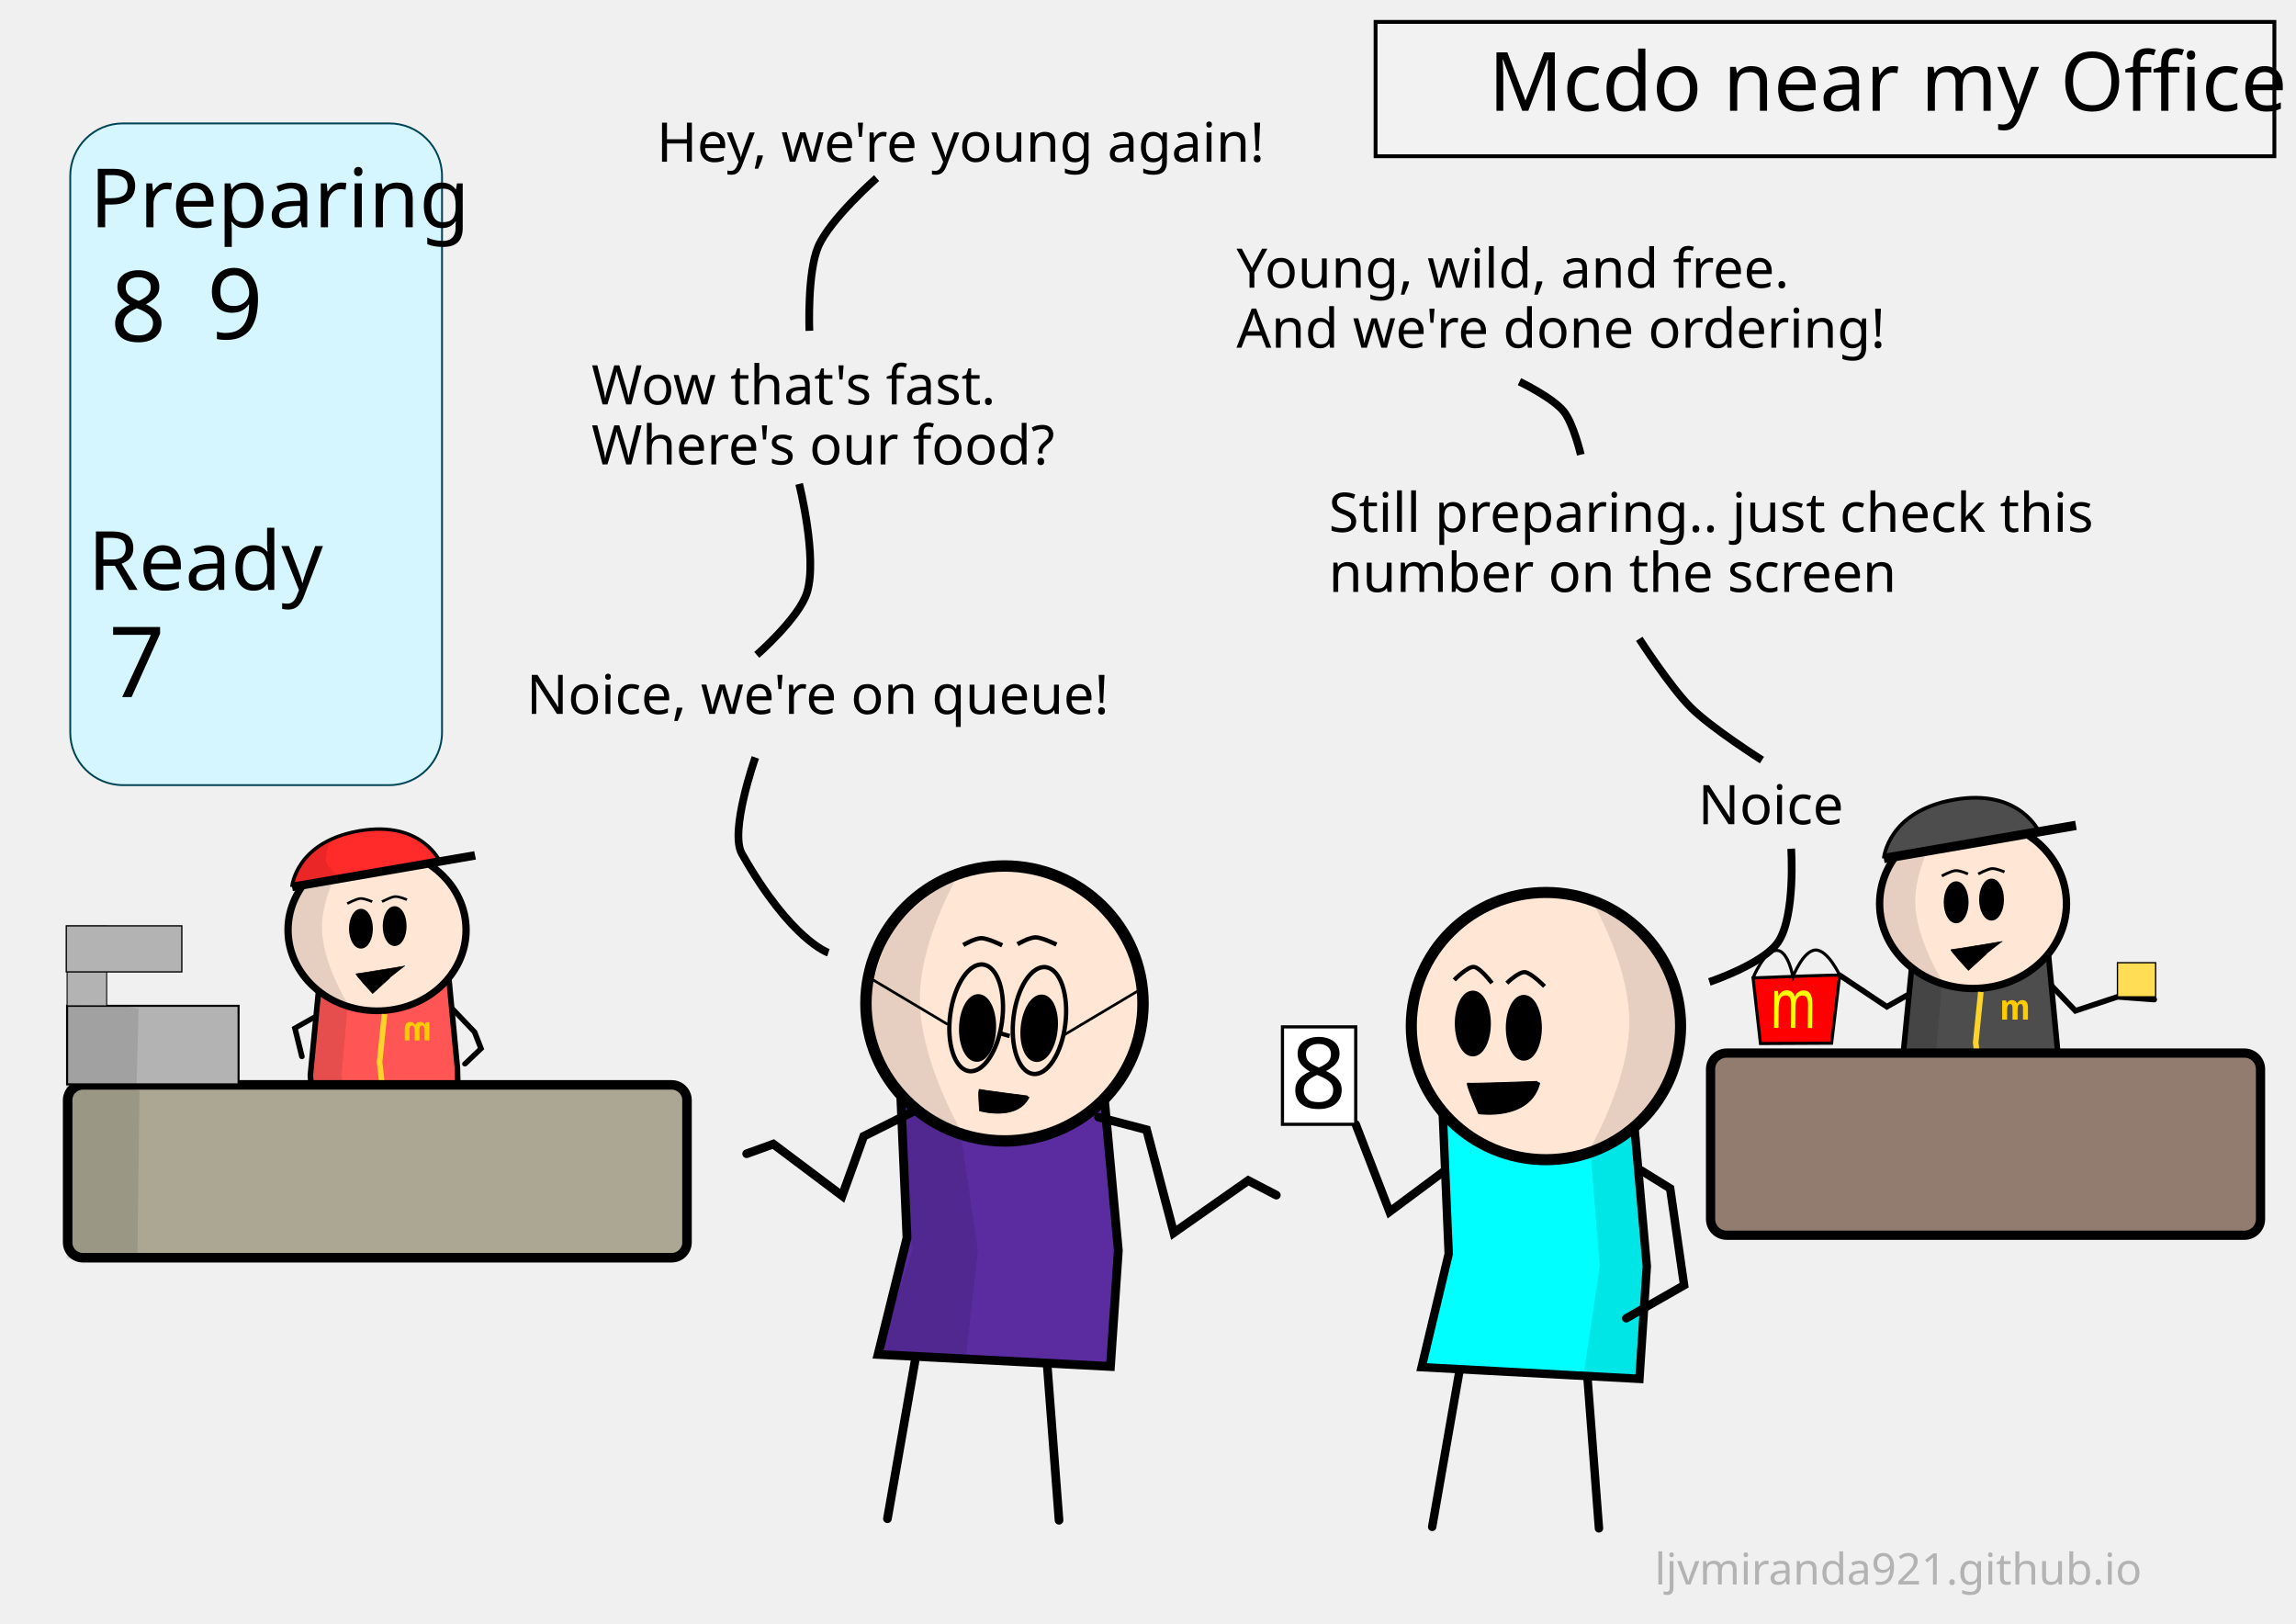
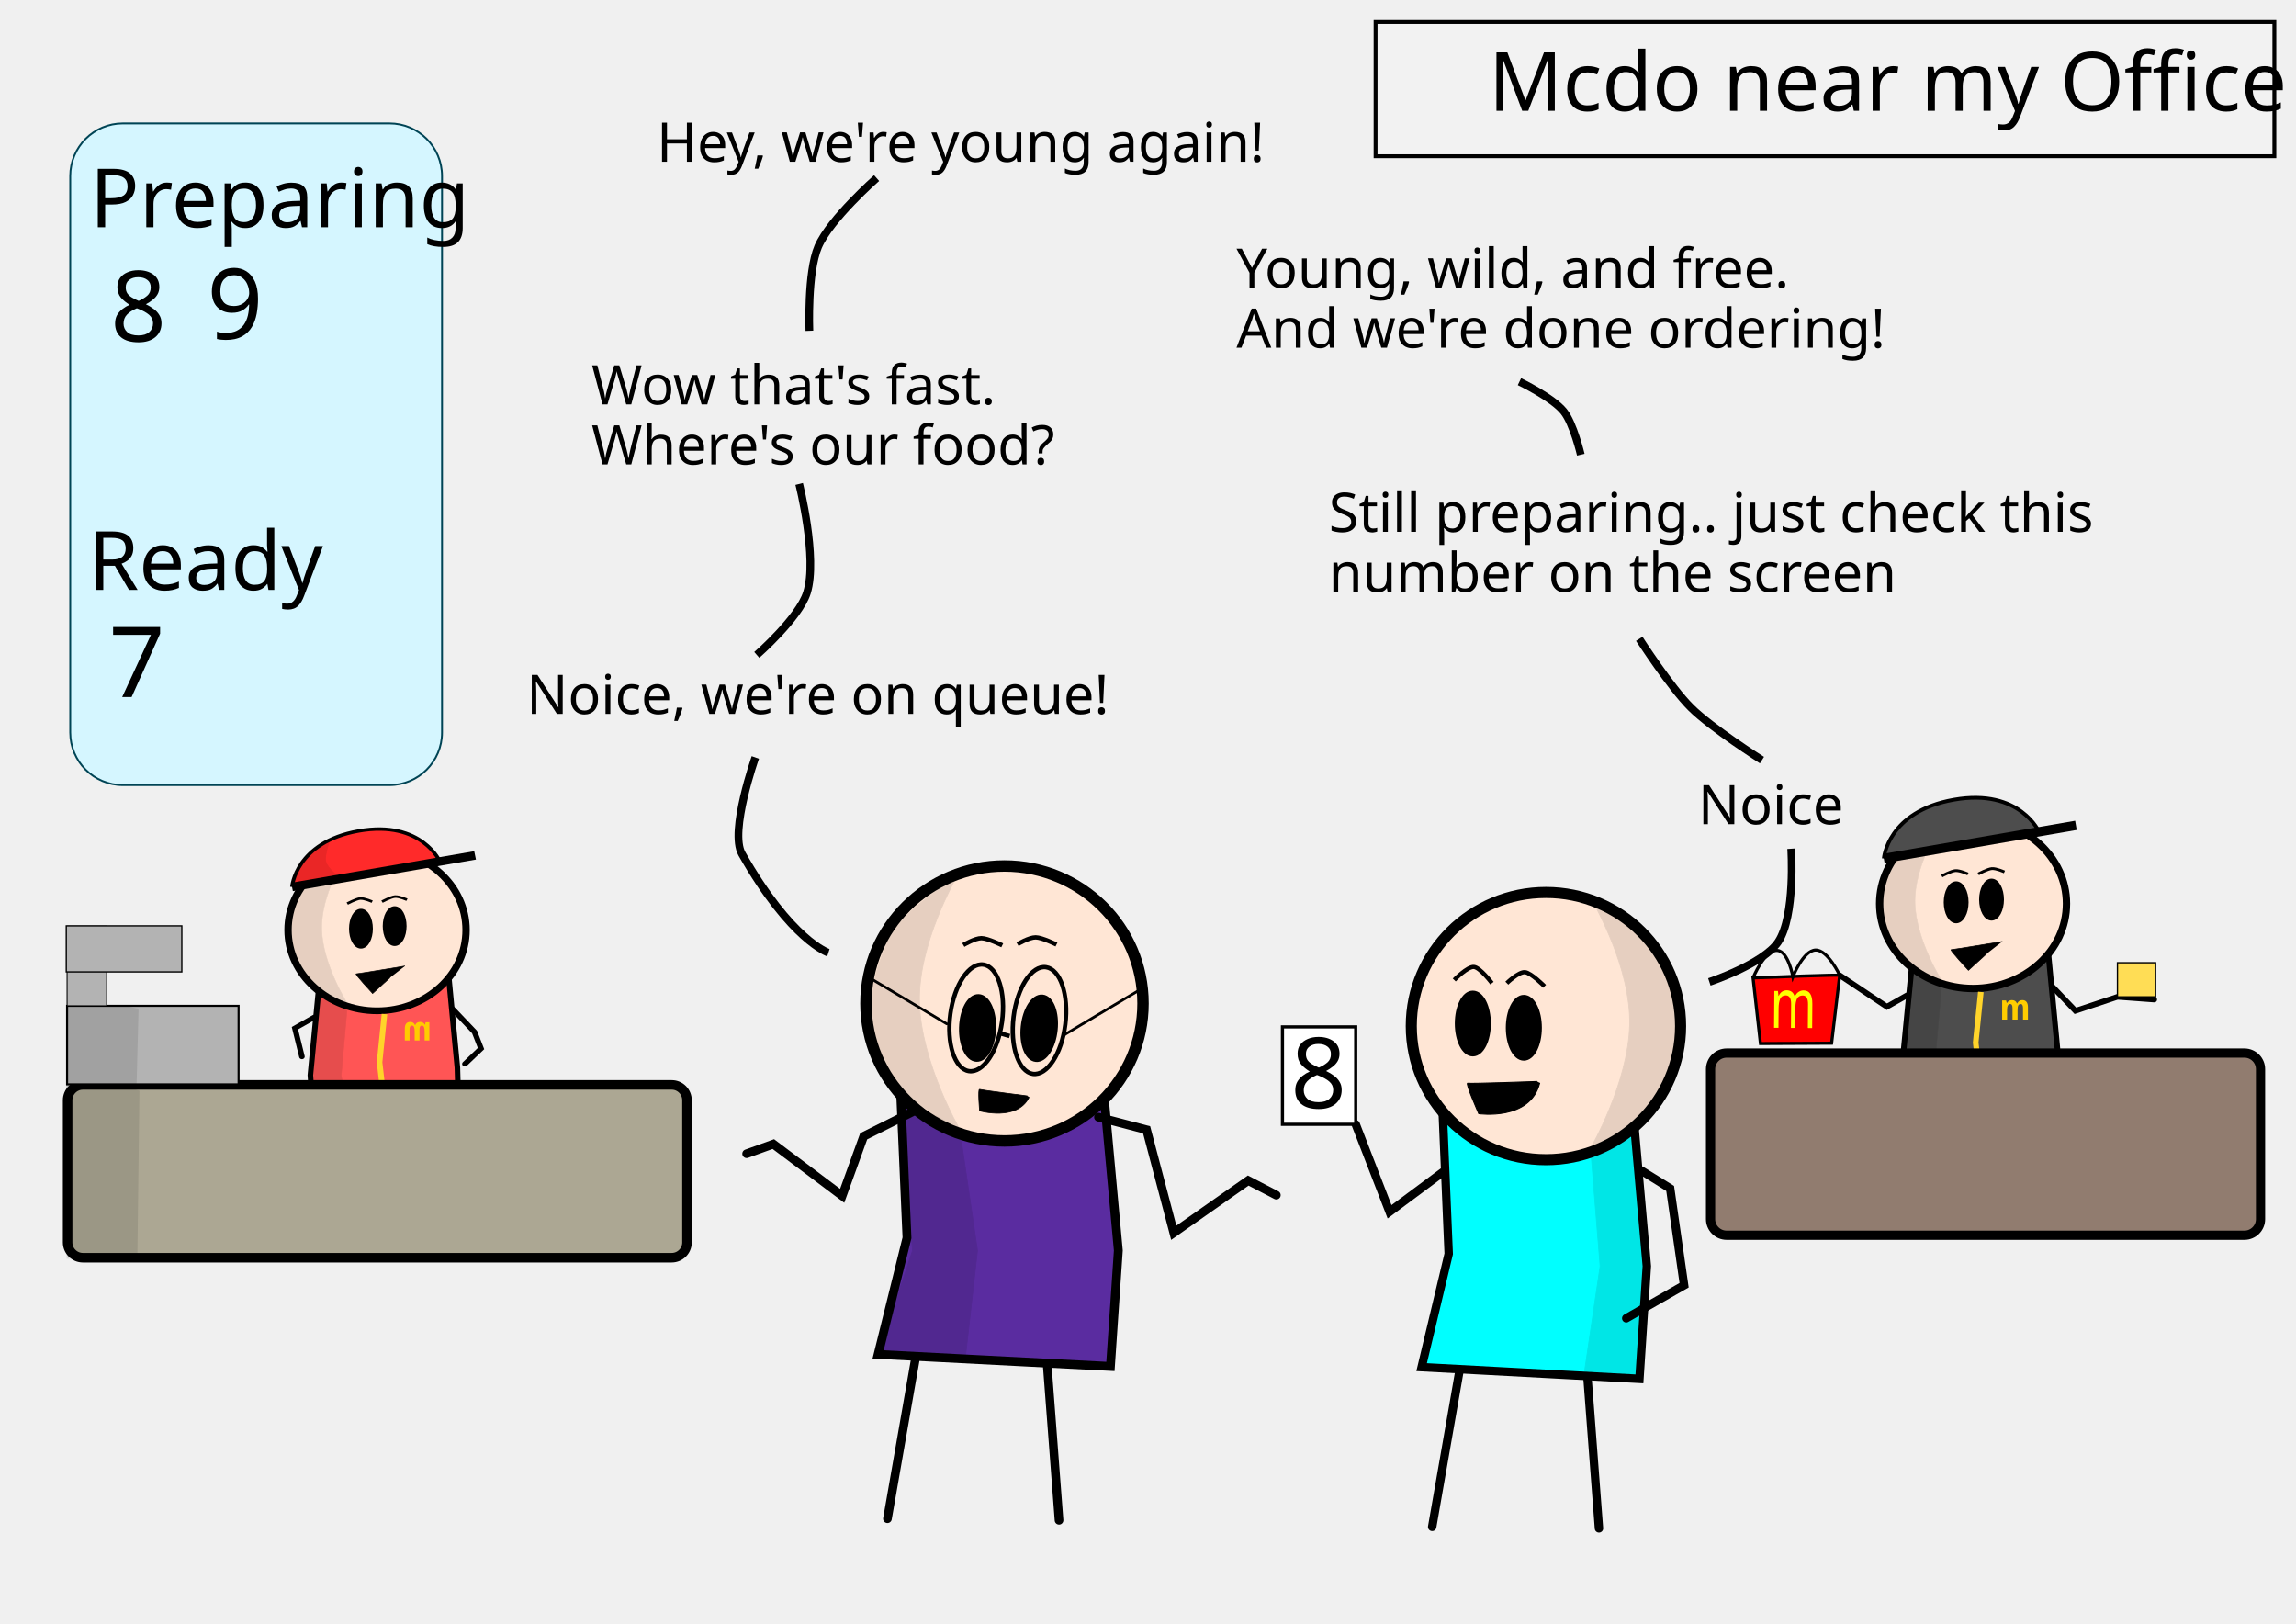
<svg xmlns="http://www.w3.org/2000/svg" width="297mm" height="210mm" viewBox="0 0 297 210" version="1.1" id="svg3355">
  <defs id="defs3349">
    </defs>
  <g id="layer1" transform="translate(0,-87)">
    <g id="layer1-5" transform="matrix(-0.7706154,0,0,0.7049116,168.7648,119.9113)">
      <path id="path831" d="m 160.092,159.98 1.501,19.694" style="fill:none;stroke:#000000;stroke-width:0.936;stroke-linecap:round;stroke-linejoin:miter;stroke-miterlimit:4;stroke-dasharray:none;stroke-opacity:1" />
      <path id="path833" d="m 146.586,159.499 -3.501,20.007" style="fill:none;stroke:#000000;stroke-width:0.936;stroke-linecap:round;stroke-linejoin:miter;stroke-miterlimit:4;stroke-dasharray:none;stroke-opacity:1" />
      <path id="path825" d="m 165.258,132.078 1.646,18.507 -0.821,12.5 -24.169,-1.297 0.307,-12.575 1.815,-20.791 z" style="fill:#ff5555;stroke:#000000;stroke-width:0.936;stroke-linecap:butt;stroke-linejoin:miter;stroke-miterlimit:4;stroke-dasharray:none;stroke-opacity:1" />
      <path id="path827" d="m 143.056,138.395 -3.718,4.274 -1.082,3.029 2.698,2.815" style="fill:none;stroke:#000000;stroke-width:0.936;stroke-linecap:round;stroke-linejoin:miter;stroke-miterlimit:4;stroke-dasharray:none;stroke-opacity:1" />
      <path id="path829" d="m 166.295,139.975 3.2,1.982 -1.176,5.216" style="fill:none;stroke:#000000;stroke-width:0.936;stroke-linecap:round;stroke-linejoin:miter;stroke-miterlimit:4;stroke-dasharray:none;stroke-opacity:1" />
      <ellipse ry="14.825" rx="14.943" cy="123.943" cx="-155.708" id="path10" style="opacity:1;fill:#ffe6d5;fill-opacity:1;stroke:#000000;stroke-width:1.231;stroke-linecap:square;stroke-linejoin:round;stroke-miterlimit:4;stroke-dasharray:none;stroke-dashoffset:0;stroke-opacity:1" transform="scale(-1,1)" />
      <ellipse ry="3.304" rx="1.653" cy="123.702" cx="-158.412" id="path866" style="opacity:1;fill:#000000;fill-opacity:1;stroke:#000000;stroke-width:0.694;stroke-linecap:round;stroke-linejoin:round;stroke-miterlimit:4;stroke-dasharray:none;stroke-dashoffset:0;stroke-opacity:1" transform="scale(-1,1)" />
      <path id="path893" d="m 156.526,118.75 c 0,0 1.3,-0.647 2.009,-0.587 0.686,0.058 2.176,0.94 2.176,0.94 v 0" style="fill:none;stroke:#000000;stroke-width:0.468;stroke-linecap:butt;stroke-linejoin:miter;stroke-miterlimit:4;stroke-dasharray:none;stroke-opacity:1" />
      <path id="path907" d="m 153.531,132.69 2.918,2.897 c 0,0 3.072,-3.604 2.762,-3.604 -0.31,0 -8.19,-1.437 -8.19,-1.437" style="fill:#000000;stroke:#000000;stroke-width:0.111px;stroke-linecap:butt;stroke-linejoin:miter;stroke-opacity:1" />
      <ellipse ry="3.304" rx="1.653" cy="123.23" cx="-152.753" id="path866-6" style="opacity:1;fill:#000000;fill-opacity:1;stroke:#000000;stroke-width:0.694;stroke-linecap:round;stroke-linejoin:round;stroke-miterlimit:4;stroke-dasharray:none;stroke-dashoffset:0;stroke-opacity:1" transform="scale(-1,1)" />
      <path id="path893-7" d="m 150.69,118.396 c 0,0 1.3,-0.647 2.009,-0.587 0.686,0.058 2.176,0.94 2.176,0.94 v 0" style="fill:none;stroke:#000000;stroke-width:0.468;stroke-linecap:butt;stroke-linejoin:miter;stroke-miterlimit:4;stroke-dasharray:none;stroke-opacity:1" />
      <path id="path941" d="m 161.013,110.267 c 0.117,0.41 4.128,7.187 3.982,13.552 -0.148,6.458 -4.336,13.682 -4.336,13.682 0,0 4.497,-2.372 6.119,-4.254 1.973,-2.289 4.021,-8.126 4.021,-8.126 0,0 -1.249,-6.249 -2.926,-8.897 -1.718,-2.714 -6.86,-5.958 -6.86,-5.958 z" style="opacity:0.1;fill:#000000;stroke:#000000;stroke-width:0.083px;stroke-linecap:butt;stroke-linejoin:miter;stroke-opacity:1" />
      <path id="path943" d="m 165.847,136.204 -5.188,1.297 1.058,13.087 -1.765,11.908 6.131,0.589 0.821,-12.5 z" style="opacity:0.1;fill:#000000;stroke:#000000;stroke-width:0.083px;stroke-linecap:butt;stroke-linejoin:miter;stroke-opacity:1" />
      <path id="path2713" d="m 154.462,139.373 0.825,8.842 -1.415,13.44" style="fill:none;stroke:#ffd42a;stroke-width:0.936;stroke-linecap:butt;stroke-linejoin:miter;stroke-miterlimit:4;stroke-dasharray:none;stroke-opacity:1" />
      <text id="text3281" y="144.211" x="146.583" style="font-style:normal;font-weight:normal;font-size:3.301px;line-height:1.25;font-family:sans-serif;letter-spacing:0px;word-spacing:0px;fill:#000000;fill-opacity:1;stroke:none;stroke-width:0.083" xml:space="preserve">
        <tspan style="font-style:normal;font-variant:normal;font-weight:normal;font-stretch:normal;font-size:6.162px;font-family:'Open Sans Condensed';-inkscape-font-specification:'Open Sans Condensed, ';fill:#ffcc00;stroke-width:0.083" id="tspan3279" y="144.211" x="146.583">m</tspan>
      </text>
      <path id="path3283" d="m 169.982,116.039 c 0,0 -0.574,-8.221 -11.213,-10.271 -10.64,-2.05 -13.679,5.74 -13.679,5.74" style="fill:#ff2a2a;fill-opacity:1;stroke:#000000;stroke-width:0.624;stroke-linecap:butt;stroke-linejoin:miter;stroke-miterlimit:4;stroke-dasharray:none;stroke-opacity:1" />
      <path id="path3285" d="m 139.253,110.253 c 30.728,5.786 30.728,5.786 30.728,5.786" style="fill:none;stroke:#000000;stroke-width:1.56;stroke-linecap:butt;stroke-linejoin:miter;stroke-miterlimit:4;stroke-dasharray:none;stroke-opacity:1" />
      <path id="path3347" d="m 163.54,107.305 4.245,3.332 2.197,5.402 -7.738,-1.896 c 0,0 1.772,-1.592 2.035,-2.683 0.33,-1.367 -0.739,-4.155 -0.739,-4.155 z" style="opacity:0.1;fill:#2b0000;stroke:#000000;stroke-width:0.083px;stroke-linecap:butt;stroke-linejoin:miter;stroke-opacity:1" />
    </g>
    <rect style="fill:#d5f6ff;fill-rule:evenodd;stroke-width:0.241;stroke:#004455" id="rect7062" width="48.091" height="85.58" x="9.087" y="102.962" ry="6.804" />
    <g id="layer1-9" transform="matrix(0.3635937,0,0,0.3635937,28.34684,143.1249)">
      <path id="path831-9-0" d="m 486.085,326.154 4.811,63.138" style="fill:none;stroke:#000000;stroke-width:3;stroke-linecap:round;stroke-linejoin:miter;stroke-miterlimit:4;stroke-dasharray:none;stroke-opacity:1" />
      <path id="path833-2-3" d="m 442.788,324.615 -11.225,64.143" style="fill:none;stroke:#000000;stroke-width:3;stroke-linecap:round;stroke-linejoin:miter;stroke-miterlimit:4;stroke-dasharray:none;stroke-opacity:1" />
      <path id="path825-0-7" d="m 502.648,236.702 5.278,59.333 -2.633,40.075 -77.485,-4.158 9.634,-40.313 -2.83,-66.654 z" style="fill:#00ffff;stroke:#000000;stroke-width:3;stroke-linecap:butt;stroke-linejoin:miter;stroke-miterlimit:4;stroke-dasharray:none;stroke-opacity:1" />
      <path id="path827-0-1" d="m 435.4,262.543 -18.996,14.133 v 0 l -12.043,-31.111" style="fill:none;stroke:#000000;stroke-width:3;stroke-linecap:round;stroke-linejoin:miter;stroke-miterlimit:4;stroke-dasharray:none;stroke-opacity:1" />
      <path id="path829-7-5" d="m 505.971,262.021 10.259,6.354 4.958,34.432 -20.582,11.761" style="fill:none;stroke:#000000;stroke-width:3;stroke-linecap:round;stroke-linejoin:miter;stroke-miterlimit:4;stroke-dasharray:none;stroke-opacity:1" />
      <ellipse ry="47.529" rx="47.907" cy="210.622" cx="-472.032" id="path10-3-1" style="opacity:1;fill:#ffe6d5;fill-opacity:1;stroke:#000000;stroke-width:3.947;stroke-linecap:square;stroke-linejoin:round;stroke-miterlimit:4;stroke-dasharray:none;stroke-dashoffset:0;stroke-opacity:1" transform="scale(-1,1)" />
      <ellipse ry="10.592" rx="5.301" cy="211.226" cx="-464.17" id="path866-9-2" style="opacity:1;fill:#000000;fill-opacity:1;stroke:#000000;stroke-width:2.226;stroke-linecap:round;stroke-linejoin:round;stroke-miterlimit:4;stroke-dasharray:none;stroke-dashoffset:0;stroke-opacity:1" transform="scale(-1,1)" />
      <path id="path893-76-2" d="m 458.122,195.351 c 0,0 4.168,-4.094 6.441,-3.902 2.2,0.186 6.977,5.036 6.977,5.036 v 0" style="fill:none;stroke:#000000;stroke-width:1.5;stroke-linecap:butt;stroke-linejoin:miter;stroke-miterlimit:4;stroke-dasharray:none;stroke-opacity:1" />
      <path id="path907-4-1" d="m 469.834,230.823 c -3.415,13.654 -21.706,10.96 -21.706,10.96 0,0 -4.895,-11.068 -3.93,-10.826 0.965,0.241 24.735,-0.628 24.735,-0.628" style="fill:#000000;stroke:#000000;stroke-width:0.356px;stroke-linecap:butt;stroke-linejoin:miter;stroke-opacity:1" />
      <ellipse ry="10.592" rx="5.301" cy="209.715" cx="-446.027" id="path866-6-9-3" style="opacity:1;fill:#000000;fill-opacity:1;stroke:#000000;stroke-width:2.226;stroke-linecap:round;stroke-linejoin:round;stroke-miterlimit:4;stroke-dasharray:none;stroke-dashoffset:0;stroke-opacity:1" transform="scale(-1,1)" />
      <path id="path893-7-3-2" d="m 439.412,194.218 c 0,0 4.719,-4.829 6.992,-4.637 2.2,0.186 6.426,5.771 6.426,5.771 v 0" style="fill:none;stroke:#000000;stroke-width:1.5;stroke-linecap:butt;stroke-linejoin:miter;stroke-miterlimit:4;stroke-dasharray:none;stroke-opacity:1" />
      <path id="path941-3-7" d="m 489.04,166.776 c 0.375,1.313 13.235,23.04 12.767,43.448 -0.474,20.704 -13.901,43.864 -13.901,43.864 0,0 14.417,-7.605 19.616,-13.637 6.325,-7.338 12.89,-26.05 12.89,-26.05 0,0 -4.004,-20.033 -9.38,-28.523 -5.509,-8.7 -21.992,-19.102 -21.992,-19.102 z" style="opacity:0.1;fill:#000000;stroke:#000000;stroke-width:0.265px;stroke-linecap:butt;stroke-linejoin:miter;stroke-opacity:1" />
      <path id="path943-8-4" d="m 504.537,249.931 -16.631,4.158 3.391,41.955 -5.659,38.176 19.655,1.89 2.633,-40.075 z" style="opacity:0.1;fill:#000000;stroke:#000000;stroke-width:0.265px;stroke-linecap:butt;stroke-linejoin:miter;stroke-opacity:1" />
      <g id="layer1-4" transform="matrix(1.028889,0,0,1.028889,241.3889,1.897615)">
        <path id="path831-90" d="m 50.995,310.581 4.811,63.138" style="fill:none;stroke:#000000;stroke-width:3;stroke-linecap:round;stroke-linejoin:miter;stroke-miterlimit:4;stroke-dasharray:none;stroke-opacity:1" />
        <path id="path833-4" d="m 7.697,309.042 -11.225,64.143" style="fill:none;stroke:#000000;stroke-width:3;stroke-linecap:round;stroke-linejoin:miter;stroke-miterlimit:4;stroke-dasharray:none;stroke-opacity:1" />
        <path id="path825-9" d="m 70.836,221.124 5.472,59.338 -2.729,40.079 -80.333,-4.158 9.988,-40.317 -2.934,-66.66 z" style="fill:#5a2ca0;stroke:#000000;stroke-width:3.055;stroke-linecap:butt;stroke-linejoin:miter;stroke-miterlimit:4;stroke-dasharray:none;stroke-opacity:1" />
        <path id="path827-7" d="m 5.12,232.537 -16.853,8.418 -7.449,20.589 -23.794,-17.879 -9.236,3.333" style="fill:none;stroke:#000000;stroke-width:3;stroke-linecap:round;stroke-linejoin:miter;stroke-miterlimit:4;stroke-dasharray:none;stroke-opacity:1" />
        <path id="path829-1" d="m 69.447,234.358 v 0 l 16.643,4.36 9.391,35.604 25.74,-18.057 9.724,5.041" style="fill:none;stroke:#000000;stroke-width:3;stroke-linecap:round;stroke-linejoin:miter;stroke-miterlimit:4;stroke-dasharray:none;stroke-opacity:1" />
        <ellipse transform="scale(-1,1)" ry="47.529" rx="47.907" cy="195.048" cx="-36.941" id="path10-0" style="opacity:1;fill:#ffe6d5;fill-opacity:1;stroke:#000000;stroke-width:3.947;stroke-linecap:square;stroke-linejoin:round;stroke-miterlimit:4;stroke-dasharray:none;stroke-dashoffset:0;stroke-opacity:1" />
        <ellipse transform="matrix(-0.9944665,-0.1050537,-0.1050537,0.9944665,0,0)" ry="10.592" rx="5.301" cy="197.355" cx="-70.065" id="path866-5" style="opacity:1;fill:#000000;fill-opacity:1;stroke:#000000;stroke-width:2.226;stroke-linecap:round;stroke-linejoin:round;stroke-miterlimit:4;stroke-dasharray:none;stroke-dashoffset:0;stroke-opacity:1" />
        <path id="path893-5" d="m 41.449,174.556 c 0,0 4,-2.381 6.28,-2.361 2.208,0.019 7.185,2.479 7.185,2.479 v 0" style="fill:none;stroke:#000000;stroke-width:1.5;stroke-linecap:butt;stroke-linejoin:miter;stroke-miterlimit:4;stroke-dasharray:none;stroke-opacity:1" />
        <path id="path907-6" d="m 45.481,227.438 c -4.16,8.494 -17.141,4.741 -17.141,4.741 0,0 -0.674,-7.7 -10e-4,-7.438 0.673,0.262 16.547,2.277 16.547,2.277" style="fill:#000000;stroke:#000000;stroke-width:0.248px;stroke-linecap:butt;stroke-linejoin:miter;stroke-opacity:1" />
        <ellipse transform="matrix(-0.9995124,-0.03122514,-0.03122514,0.9995124,0,0)" ry="10.592" rx="5.301" cy="202.559" cx="-33.978" id="path866-6-6" style="opacity:1;fill:#000000;fill-opacity:1;stroke:#000000;stroke-width:2.226;stroke-linecap:round;stroke-linejoin:round;stroke-miterlimit:4;stroke-dasharray:none;stroke-dashoffset:0;stroke-opacity:1" />
        <path id="path893-7-1" d="m 22.707,174.837 c 0,0 4,-2.381 6.28,-2.361 2.208,0.019 7.185,2.479 7.185,2.479 v 0" style="fill:none;stroke:#000000;stroke-width:1.5;stroke-linecap:butt;stroke-linejoin:miter;stroke-miterlimit:4;stroke-dasharray:none;stroke-opacity:1" />
        <path id="path941-0" d="m 20.326,151.203 c -0.375,1.313 -13.234,23.04 -12.767,43.448 0.474,20.704 13.901,43.865 13.901,43.865 0,0 -14.417,-7.605 -19.616,-13.637 -6.325,-7.338 -12.89,-26.05 -12.89,-26.05 0,0 4.004,-20.033 9.38,-28.523 5.509,-8.7 21.992,-19.102 21.992,-19.102 z" style="opacity:0.1;fill:#000000;stroke:#000000;stroke-width:0.265px;stroke-linecap:butt;stroke-linejoin:miter;stroke-opacity:1" />
        <path id="path943-4" d="m 0.477,226.821 20.984,11.694 6.166,41.955 -4.318,38.176 -30.063,-2.263 11.897,-35.922 z" style="opacity:0.1;fill:#000000;stroke:#000000;stroke-width:0.239px;stroke-linecap:butt;stroke-linejoin:miter;stroke-opacity:1" />
        <ellipse transform="matrix(0.989667,0.143385,-0.1230061,0.9924059,0,0)" ry="18.584" rx="9.037" cy="191.887" cx="73.395" id="path1023" style="opacity:1;fill:none;fill-opacity:1;stroke:#000000;stroke-width:1.5;stroke-linecap:round;stroke-linejoin:round;stroke-miterlimit:4;stroke-dasharray:none;stroke-dashoffset:0;stroke-opacity:1" />
        <ellipse transform="matrix(0.9874152,0.1581496,-0.1378138,0.9904582,0,0)" ry="18.584" rx="9.037" cy="193.253" cx="54.474" id="path1023-5" style="opacity:1;fill:none;fill-opacity:1;stroke:#000000;stroke-width:1.5;stroke-linecap:round;stroke-linejoin:round;stroke-miterlimit:4;stroke-dasharray:none;stroke-dashoffset:0;stroke-opacity:1" />
        <path id="path1586" d="m 57.624,205.89 c 27.026,-16.114 27.026,-16.114 27.026,-16.114 l 0.09,0.128" style="fill:none;stroke:#000000;stroke-width:0.926;stroke-linecap:round;stroke-linejoin:miter;stroke-miterlimit:4;stroke-dasharray:none;stroke-opacity:1" />
        <path id="path1588" d="m 34.994,205.243 3.742,1.069" style="fill:none;stroke:#000000;stroke-width:1.5;stroke-linecap:butt;stroke-linejoin:miter;stroke-miterlimit:4;stroke-dasharray:none;stroke-opacity:1" />
        <rect style="fill:#aca793;fill-rule:evenodd;stroke:#000000;stroke-width:3.3;stroke-linecap:butt;stroke-miterlimit:4;stroke-dasharray:none" id="rect4382" width="214.162" height="59.75" x="-286.998" y="223.199" ry="5.29" />
        <flowRoot xml:space="preserve" id="flowRoot4407" style="font-style:normal;font-weight:normal;font-size:40px;line-height:1.25;font-family:sans-serif;letter-spacing:0px;word-spacing:0px;fill:#000000;fill-opacity:1;stroke:none" transform="matrix(0.7072575,0,0,0.7072575,-260.3719,-159.7021)">
          <flowRegion id="flowRegion4409">
            <rect id="rect4411" width="116.168" height="60.609" x="114.147" y="45.178" />
          </flowRegion>
          <flowPara id="flowPara4413">Seeoverthere?</flowPara>
        </flowRoot>
-         <text xml:space="preserve" style="font-style:normal;font-weight:normal;font-size:28.29px;line-height:1.25;font-family:sans-serif;letter-spacing:0px;word-spacing:0px;fill:#000000;fill-opacity:1;stroke:none;stroke-width:0.707" x="261.771" y="395.93" id="text4847">
-           <tspan x="261.771" y="395.93" id="tspan4845" style="stroke-width:0.707">
-             <tspan x="261.771" y="395.93" style="font-style:normal;font-variant:normal;font-weight:normal;font-stretch:normal;font-size:15.088px;font-family:'Fira Code';-inkscape-font-specification:'Fira Code';fill:#b3b3b3;stroke-width:0.707" id="tspan4843">ljvmiranda921.github.io</tspan>
-           </tspan>
-         </text>
        <rect style="fill:#f2f2f2;fill-rule:evenodd;stroke:#000000;stroke-width:1.337;stroke-miterlimit:4;stroke-dasharray:none" id="rect4853" width="310.781" height="46.438" x="165.264" y="-144.297" ry="0" />
        <text xml:space="preserve" style="font-style:normal;font-variant:normal;font-weight:normal;font-stretch:normal;font-size:28.29px;line-height:1.25;font-family:Anatolian;-inkscape-font-specification:'Anatolian, Normal';font-variant-ligatures:normal;font-variant-caps:normal;font-variant-numeric:normal;font-feature-settings:normal;text-align:start;letter-spacing:0px;word-spacing:0px;writing-mode:lr-tb;text-anchor:start;fill:#000000;fill-opacity:1;stroke:none;stroke-width:0.707" x="204.314" y="-113.576" id="text4851">
          <tspan id="tspan4849" x="204.314" y="-113.576" style="font-style:normal;font-variant:normal;font-weight:normal;font-stretch:normal;font-size:28.29px;font-family:Anatolian;-inkscape-font-specification:'Anatolian, Normal';font-variant-ligatures:normal;font-variant-caps:normal;font-variant-numeric:normal;font-feature-settings:normal;text-align:start;writing-mode:lr-tb;text-anchor:start;stroke-width:0.707">Mcdo near my Office</tspan>
        </text>
        <g id="g4857" style="opacity:0.1;fill:#f2f2f2;fill-opacity:0;stroke:#000000;stroke-width:1.89;stroke-linecap:butt;stroke-linejoin:round;stroke-miterlimit:4;stroke-dasharray:none;stroke-dashoffset:0;stroke-opacity:1">
          <path id="path4859" style="fill:#353564;fill-rule:evenodd;stroke:none;stroke-linejoin:round" d="M 299.747,-10.582 V 32.041 L 360.713,55.232 V 23.724 Z" points="299.747,32.041 360.713,55.232 360.713,23.724 299.747,-10.582 " />
          <path id="path4869" style="fill:#e9e9ff;fill-rule:evenodd;stroke:none;stroke-linejoin:round" d="M 360.713,23.724 476.687,5.565 V 42.957 L 360.713,55.232 Z" points="476.687,5.565 476.687,42.957 360.713,55.232 360.713,23.724 " />
          <path id="path4861" style="fill:#4d4d9f;fill-rule:evenodd;stroke:none;stroke-linejoin:round" d="M 299.747,-10.582 451.208,-46.156 476.687,5.565 360.713,23.724 Z" points="451.208,-46.156 476.687,5.565 360.713,23.724 299.747,-10.582 " />
          <path id="path4867" style="fill:#afafde;fill-rule:evenodd;stroke:none;stroke-linejoin:round" d="M 299.747,32.041 451.208,7.993 476.687,42.957 360.713,55.232 Z" points="451.208,7.993 476.687,42.957 360.713,55.232 299.747,32.041 " />
          <path id="path4865" style="fill:#d7d7ff;fill-rule:evenodd;stroke:none;stroke-linejoin:round" d="M 451.208,-46.156 V 7.993 L 476.687,42.957 V 5.565 Z" points="451.208,7.993 476.687,42.957 476.687,5.565 451.208,-46.156 " />
          <path id="path4863" style="fill:#8686bf;fill-rule:evenodd;stroke:none;stroke-linejoin:round" d="M 299.747,-10.582 451.208,-46.156 V 7.993 L 299.747,32.041 Z" points="451.208,-46.156 451.208,7.993 299.747,32.041 299.747,-10.582 " />
        </g>
        <rect style="fill:#b3b3b3;fill-rule:evenodd;stroke:#000000;stroke-width:0.707" id="rect6282" width="59.298" height="27.149" x="-287.187" y="195.863" ry="0" />
        <rect style="fill:#b3b3b3;fill-rule:evenodd;stroke:#000000;stroke-width:0.342" id="rect6282-7" width="13.692" height="27.514" x="-287.187" y="168.349" ry="0" />
        <rect style="fill:#b3b3b3;fill-rule:evenodd;stroke:#000000;stroke-width:0.445" id="rect6282-7-4" width="39.958" height="15.921" x="-287.47" y="168.214" ry="0" />
        <path id="path1586-4" d="m 16.992,202.1 c -27.026,-16.114 -27.026,-16.114 -27.026,-16.114 l -0.09,0.128" style="fill:none;stroke:#000000;stroke-width:0.926;stroke-linecap:round;stroke-linejoin:miter;stroke-miterlimit:4;stroke-dasharray:none;stroke-opacity:1" />
        <text xml:space="preserve" style="font-style:normal;font-variant:normal;font-weight:normal;font-stretch:normal;font-size:28.29px;line-height:1.25;font-family:Anatolian;-inkscape-font-specification:'Anatolian, Normal';font-variant-ligatures:normal;font-variant-caps:normal;font-variant-numeric:normal;font-feature-settings:normal;text-align:start;letter-spacing:0px;word-spacing:0px;writing-mode:lr-tb;text-anchor:start;fill:#000000;fill-opacity:1;stroke:none;stroke-width:0.707" x="-279.318" y="-73.301" id="text4851-9">
          <tspan id="tspan4849-1" x="-279.318" y="-73.301" style="font-style:normal;font-variant:normal;font-weight:normal;font-stretch:normal;font-size:28.29px;font-family:Anatolian;-inkscape-font-specification:'Anatolian, Normal';font-variant-ligatures:normal;font-variant-caps:normal;font-variant-numeric:normal;font-feature-settings:normal;text-align:start;writing-mode:lr-tb;text-anchor:start;stroke-width:0.707">Preparing</tspan>
        </text>
        <text xml:space="preserve" style="font-style:normal;font-variant:normal;font-weight:normal;font-stretch:normal;font-size:28.29px;line-height:1.25;font-family:Anatolian;-inkscape-font-specification:'Anatolian, Normal';font-variant-ligatures:normal;font-variant-caps:normal;font-variant-numeric:normal;font-feature-settings:normal;text-align:start;letter-spacing:0px;word-spacing:0px;writing-mode:lr-tb;text-anchor:start;fill:#000000;fill-opacity:1;stroke:none;stroke-width:0.707" x="-279.965" y="52.074" id="text4851-9-1">
          <tspan id="tspan4849-1-2" x="-279.965" y="52.074" style="font-style:normal;font-variant:normal;font-weight:normal;font-stretch:normal;font-size:28.29px;font-family:Anatolian;-inkscape-font-specification:'Anatolian, Normal';font-variant-ligatures:normal;font-variant-caps:normal;font-variant-numeric:normal;font-feature-settings:normal;text-align:start;writing-mode:lr-tb;text-anchor:start;stroke-width:0.707">Ready</tspan>
        </text>
      </g>
    </g>
    <path style="fill:#000000;stroke:#000000;stroke-width:0.265;stroke-linecap:butt;stroke-linejoin:miter;stroke-opacity:1;stroke-miterlimit:4;stroke-dasharray:none;opacity:0.1" d="m 17.907,228.044 -0.267,21.382 -8.891,0.24 v -22.352 l 7.822,0.197" id="path6329" />
    <path style="opacity:0.1;fill:#000000;stroke:#000000;stroke-width:0.183;stroke-linecap:butt;stroke-linejoin:miter;stroke-miterlimit:4;stroke-dasharray:none;stroke-opacity:1" d="m 17.837,217.436 -0.267,10.213 -8.891,0.114 v -10.677 l 7.822,0.094" id="path6329-6" />
    <text xml:space="preserve" style="font-style:normal;font-weight:normal;font-size:5.644px;line-height:1.1;font-family:sans-serif;letter-spacing:0px;word-spacing:0px;fill:#000000;fill-opacity:1;stroke:none;stroke-width:0.265" x="84.948" y="107.916" id="text4739">
      <tspan x="84.948" y="107.916" id="tspan4737" style="font-style:normal;font-variant:normal;font-weight:normal;font-stretch:normal;font-size:7.056px;font-family:'Fira Sans';-inkscape-font-specification:'Fira Sans';stroke-width:0.265">Hey, we're young again!</tspan>
    </text>
    <text xml:space="preserve" style="font-style:normal;font-weight:normal;font-size:5.644px;line-height:1.1;font-family:sans-serif;letter-spacing:0px;word-spacing:0px;fill:#000000;fill-opacity:1;stroke:none;stroke-width:0.265" x="159.945" y="124.206" id="text4739-1">
      <tspan x="159.945" y="124.206" id="tspan4737-1" style="font-style:normal;font-variant:normal;font-weight:normal;font-stretch:normal;font-size:7.056px;font-family:'Fira Sans';-inkscape-font-specification:'Fira Sans';stroke-width:0.265">Young, wild, and free. </tspan>
      <tspan x="159.945" y="131.967" style="font-style:normal;font-variant:normal;font-weight:normal;font-stretch:normal;font-size:7.056px;font-family:'Fira Sans';-inkscape-font-specification:'Fira Sans';stroke-width:0.265" id="tspan6928">And we're done ordering!</tspan>
    </text>
    <text xml:space="preserve" style="font-style:normal;font-weight:normal;font-size:5.644px;line-height:1.1;font-family:sans-serif;letter-spacing:0px;word-spacing:0px;fill:#000000;fill-opacity:1;stroke:none;stroke-width:0.265" x="76.521" y="139.302" id="text4739-1-6">
      <tspan x="76.521" y="139.302" style="font-style:normal;font-variant:normal;font-weight:normal;font-stretch:normal;font-size:7.056px;font-family:'Fira Sans';-inkscape-font-specification:'Fira Sans';stroke-width:0.265" id="tspan6928-1">Wow that's fast. </tspan>
      <tspan x="76.521" y="147.063" style="font-style:normal;font-variant:normal;font-weight:normal;font-stretch:normal;font-size:7.056px;font-family:'Fira Sans';-inkscape-font-specification:'Fira Sans';stroke-width:0.265" id="tspan6997">Where's our food?</tspan>
    </text>
    <text xml:space="preserve" style="font-style:normal;font-weight:normal;font-size:5.644px;line-height:1.1;font-family:sans-serif;letter-spacing:0px;word-spacing:0px;fill:#000000;fill-opacity:1;stroke:none;stroke-width:0.265" x="171.882" y="155.791" id="text4739-1-6-9">
      <tspan x="171.882" y="155.791" style="font-style:normal;font-variant:normal;font-weight:normal;font-stretch:normal;font-size:7.056px;font-family:'Fira Sans';-inkscape-font-specification:'Fira Sans';stroke-width:0.265" id="tspan6928-1-1">Still preparing.. just check this </tspan>
      <tspan x="171.882" y="163.552" style="font-style:normal;font-variant:normal;font-weight:normal;font-stretch:normal;font-size:7.056px;font-family:'Fira Sans';-inkscape-font-specification:'Fira Sans';stroke-width:0.265" id="tspan6977">number on the screen </tspan>
    </text>
    <text xml:space="preserve" style="font-style:normal;font-weight:normal;font-size:5.644px;line-height:1.1;font-family:sans-serif;letter-spacing:0px;word-spacing:0px;fill:#000000;fill-opacity:1;stroke:none;stroke-width:0.265" x="68.103" y="179.332" id="text4739-1-6-93">
      <tspan x="68.103" y="179.332" style="font-style:normal;font-variant:normal;font-weight:normal;font-stretch:normal;font-size:7.056px;font-family:'Fira Sans';-inkscape-font-specification:'Fira Sans';stroke-width:0.265" id="tspan6928-1-4">Noice, we're on queue!</tspan>
    </text>
    <text xml:space="preserve" style="font-style:normal;font-weight:normal;font-size:5.644px;line-height:1.1;font-family:sans-serif;letter-spacing:0px;word-spacing:0px;fill:#000000;fill-opacity:1;stroke:none;stroke-width:0.265" x="219.655" y="193.593" id="text4739-1-6-9-6">
      <tspan x="219.655" y="193.593" style="font-style:normal;font-variant:normal;font-weight:normal;font-stretch:normal;font-size:7.056px;font-family:'Fira Sans';-inkscape-font-specification:'Fira Sans';stroke-width:0.265" id="tspan6977-4">Noice</tspan>
    </text>
    <rect style="fill:#ffffff;fill-rule:evenodd;stroke:#000000;stroke-width:0.41;stroke-miterlimit:4;stroke-dasharray:none" id="rect7028" width="9.477" height="12.602" x="165.893" y="219.809" />
    <text xml:space="preserve" style="font-style:normal;font-weight:normal;font-size:5.644px;line-height:1.1;font-family:sans-serif;letter-spacing:0px;word-spacing:0px;fill:#000000;fill-opacity:1;stroke:none;stroke-width:0.265" x="166.931" y="230.313" id="text4739-1-6-9-6-3">
      <tspan x="166.931" y="230.313" style="font-style:normal;font-variant:normal;font-weight:normal;font-stretch:normal;font-size:12.7px;font-family:'Fira Sans';-inkscape-font-specification:'Fira Sans';stroke-width:0.265" id="tspan6977-4-8">8</tspan>
    </text>
    <path style="fill:none;stroke:#000000;stroke-width:1;stroke-linecap:butt;stroke-linejoin:miter;stroke-miterlimit:4;stroke-dasharray:none;stroke-opacity:1" d="m 196.548,136.36 c 0,0 4.29,2.06 5.733,3.855 1.256,1.562 2.205,5.594 2.205,5.594" id="path7048" />
    <path style="fill:none;stroke:#000000;stroke-width:1;stroke-linecap:butt;stroke-linejoin:miter;stroke-miterlimit:4;stroke-dasharray:none;stroke-opacity:1" d="m 212.045,169.622 c 0,0 4.053,6.284 6.687,8.897 2.704,2.682 9.188,6.789 9.188,6.789" id="path7050" />
    <path style="fill:none;stroke:#000000;stroke-width:1;stroke-linecap:butt;stroke-linejoin:miter;stroke-miterlimit:4;stroke-dasharray:none;stroke-opacity:1" d="m 231.699,196.768 c 0,0 0.58,8.689 -1.684,12.058 -1.913,2.848 -8.9,5.17 -8.9,5.17" id="path7052" />
    <path style="fill:none;stroke:#000000;stroke-width:1;stroke-linecap:butt;stroke-linejoin:miter;stroke-miterlimit:4;stroke-dasharray:none;stroke-opacity:1" d="m 113.393,110.032 c 0,0 -6.022,5.294 -7.552,8.861 -1.439,3.354 -1.142,10.89 -1.142,10.89" id="path7054" />
    <path style="fill:none;stroke:#000000;stroke-width:1;stroke-linecap:butt;stroke-linejoin:miter;stroke-miterlimit:4;stroke-dasharray:none;stroke-opacity:1" d="m 103.376,149.589 c 0,0 2.412,9.578 1.008,14.063 -1.03,3.289 -6.489,8.049 -6.489,8.049" id="path7056" />
    <path style="fill:none;stroke:#000000;stroke-width:1;stroke-linecap:butt;stroke-linejoin:miter;stroke-miterlimit:4;stroke-dasharray:none;stroke-opacity:1" d="m 97.707,184.964 c 0,0 -3.381,9.565 -1.737,12.46 6.384,11.241 11.187,12.793 11.187,12.793" id="path7058" />
    <text xml:space="preserve" style="font-style:normal;font-weight:normal;font-size:5.644px;line-height:1.1;font-family:sans-serif;letter-spacing:0px;word-spacing:0px;fill:#000000;fill-opacity:1;stroke:none;stroke-width:0.265" x="14.266" y="131.146" id="text4739-1-6-9-6-3-4">
      <tspan x="14.266" y="131.146" style="font-style:normal;font-variant:normal;font-weight:normal;font-stretch:normal;font-size:12.7px;font-family:'Fira Sans';-inkscape-font-specification:'Fira Sans';stroke-width:0.265" id="tspan6977-4-8-3">8</tspan>
    </text>
    <text xml:space="preserve" style="font-style:normal;font-weight:normal;font-size:5.644px;line-height:1.1;font-family:sans-serif;letter-spacing:0px;word-spacing:0px;fill:#000000;fill-opacity:1;stroke:none;stroke-width:0.265" x="26.766" y="130.844" id="text4739-1-6-9-6-3-4-2">
      <tspan x="26.766" y="130.844" style="font-style:normal;font-variant:normal;font-weight:normal;font-stretch:normal;font-size:12.7px;font-family:'Fira Sans';-inkscape-font-specification:'Fira Sans';stroke-width:0.265" id="tspan6977-4-8-3-7">9</tspan>
    </text>
    <text xml:space="preserve" style="font-style:normal;font-weight:normal;font-size:5.644px;line-height:1.1;font-family:sans-serif;letter-spacing:0px;word-spacing:0px;fill:#000000;fill-opacity:1;stroke:none;stroke-width:0.265" x="14.071" y="177.159" id="text4739-1-6-9-6-3-4-2-3">
      <tspan x="14.071" y="177.159" style="font-style:normal;font-variant:normal;font-weight:normal;font-stretch:normal;font-size:12.7px;font-family:'Fira Sans';-inkscape-font-specification:'Fira Sans';stroke-width:0.265" id="tspan6977-4-8-3-7-2">7</tspan>
    </text>
    <path id="path825-3" d="m 247.502,209.895 -1.332,13.692 0.664,9.248 19.548,-0.959 -0.248,-9.303 -1.468,-15.381 z" style="fill:#4d4d4d;stroke:#000000;stroke-width:0.724;stroke-linecap:butt;stroke-linejoin:miter;stroke-miterlimit:4;stroke-dasharray:none;stroke-opacity:1" />
    <path id="path827-5" d="m 265.459,214.569 3.007,3.162 v 0 l 5.438,-1.806 4.76,0.353" style="fill:none;stroke:#000000;stroke-width:0.724;stroke-linecap:round;stroke-linejoin:miter;stroke-miterlimit:4;stroke-dasharray:none;stroke-opacity:1" />
    <path id="path829-6" d="m 246.664,215.738 -2.588,1.466 -6.101,-4.075" style="fill:none;stroke:#000000;stroke-width:0.724;stroke-linecap:round;stroke-linejoin:miter;stroke-miterlimit:4;stroke-dasharray:none;stroke-opacity:1" />
    <ellipse ry="10.968" rx="12.086" cy="203.877" cx="255.226" id="path10-2" style="opacity:1;fill:#ffe6d5;fill-opacity:1;stroke:#000000;stroke-width:0.952;stroke-linecap:square;stroke-linejoin:round;stroke-miterlimit:4;stroke-dasharray:none;stroke-dashoffset:0;stroke-opacity:1" />
    <ellipse ry="2.444" rx="1.337" cy="203.698" cx="253.039" id="path866-9" style="opacity:1;fill:#000000;fill-opacity:1;stroke:#000000;stroke-width:0.537;stroke-linecap:round;stroke-linejoin:round;stroke-miterlimit:4;stroke-dasharray:none;stroke-dashoffset:0;stroke-opacity:1" />
    <path id="path893-1" d="m 254.565,200.035 c 0,0 -1.051,-0.478 -1.625,-0.434 -0.555,0.043 -1.76,0.696 -1.76,0.696 v 0" style="fill:none;stroke:#000000;stroke-width:0.362;stroke-linecap:butt;stroke-linejoin:miter;stroke-miterlimit:4;stroke-dasharray:none;stroke-opacity:1" />
    <path id="path907-2" d="m 256.986,210.348 -2.36,2.144 c 0,0 -2.484,-2.666 -2.233,-2.666 0.251,0 6.624,-1.063 6.624,-1.063" style="fill:#000000;stroke:#000000;stroke-width:0.086px;stroke-linecap:butt;stroke-linejoin:miter;stroke-opacity:1" />
    <ellipse ry="2.444" rx="1.337" cy="203.349" cx="257.616" id="path866-6-7" style="opacity:1;fill:#000000;fill-opacity:1;stroke:#000000;stroke-width:0.537;stroke-linecap:round;stroke-linejoin:round;stroke-miterlimit:4;stroke-dasharray:none;stroke-dashoffset:0;stroke-opacity:1" />
    <path id="path893-7-0" d="m 259.285,199.773 c 0,0 -1.051,-0.478 -1.625,-0.434 -0.555,0.043 -1.76,0.696 -1.76,0.696 v 0" style="fill:none;stroke:#000000;stroke-width:0.362;stroke-linecap:butt;stroke-linejoin:miter;stroke-miterlimit:4;stroke-dasharray:none;stroke-opacity:1" />
    <path id="path941-9" d="m 250.935,193.759 c -0.095,0.303 -3.339,5.317 -3.221,10.026 0.12,4.778 3.507,10.122 3.507,10.122 0,0 -3.637,-1.755 -4.949,-3.147 -1.596,-1.693 -3.252,-6.012 -3.252,-6.012 0,0 1.01,-4.623 2.366,-6.582 1.39,-2.008 5.548,-4.408 5.548,-4.408 z" style="opacity:0.1;fill:#000000;stroke:#000000;stroke-width:0.064px;stroke-linecap:butt;stroke-linejoin:miter;stroke-opacity:1" />
    <path id="path943-3" d="m 247.026,212.948 4.196,0.959 -0.855,9.682 1.428,8.81 -4.958,0.436 -0.664,-9.248 z" style="opacity:0.1;fill:#000000;stroke:#000000;stroke-width:0.064px;stroke-linecap:butt;stroke-linejoin:miter;stroke-opacity:1" />
    <path id="path2713-6" d="m 256.234,215.292 -0.667,6.542 1.144,9.944" style="fill:none;stroke:#ffd42a;stroke-width:0.724;stroke-linecap:butt;stroke-linejoin:miter;stroke-miterlimit:4;stroke-dasharray:none;stroke-opacity:1" />
    <text id="text3281-0" y="228.845" x="247.438" style="font-style:normal;font-weight:normal;font-size:2.554px;line-height:1.25;font-family:sans-serif;letter-spacing:0px;word-spacing:0px;fill:#000000;fill-opacity:1;stroke:none;stroke-width:0.064" xml:space="preserve" transform="scale(1.045566,0.9564197)">
      <tspan style="font-style:normal;font-variant:normal;font-weight:normal;font-stretch:normal;font-size:4.767px;font-family:'Open Sans Condensed';-inkscape-font-specification:'Open Sans Condensed, ';fill:#ffcc00;stroke-width:0.064" id="tspan3279-6" y="228.845" x="247.438">m</tspan>
    </text>
    <path id="path3283-2" d="m 243.682,198.029 c 0,0 0.464,-6.082 9.069,-7.598 8.605,-1.516 11.063,4.247 11.063,4.247" style="fill:#4d4d4d;fill-opacity:1;stroke:#000000;stroke-width:0.483;stroke-linecap:butt;stroke-linejoin:miter;stroke-miterlimit:4;stroke-dasharray:none;stroke-opacity:1" />
    <path id="path3285-6" d="m 268.534,193.748 c -24.853,4.281 -24.853,4.281 -24.853,4.281" style="fill:none;stroke:#000000;stroke-width:1.206;stroke-linecap:butt;stroke-linejoin:miter;stroke-miterlimit:4;stroke-dasharray:none;stroke-opacity:1" />
    <path style="fill:#ff0000;stroke:#000000;stroke-width:0.399;stroke-linecap:butt;stroke-linejoin:miter;stroke-miterlimit:4;stroke-dasharray:none;stroke-opacity:1" d="m 226.767,213.476 c 11.202,-0.448 11.208,-0.346 11.208,-0.346 l -1.046,8.79 -9.205,0.045 z" id="path5631-3" />
    <path style="fill:none;stroke:#000000;stroke-width:0.399;stroke-linecap:butt;stroke-linejoin:miter;stroke-miterlimit:4;stroke-dasharray:none;stroke-opacity:1" d="m 226.767,213.476 c 0,0 1.487,-3.691 3.157,-3.548 1.411,0.121 1.999,3.397 1.999,3.397 0,0 1.329,-3.409 2.932,-3.452 1.587,-0.042 3.12,3.257 3.12,3.257" id="path5633-3" />
    <text xml:space="preserve" style="font-style:normal;font-weight:normal;font-size:7.555px;line-height:1.25;font-family:sans-serif;letter-spacing:0px;word-spacing:0px;fill:#000000;fill-opacity:1;stroke:none;stroke-width:0.189" x="271.897" y="185.313" id="text5655" transform="matrix(0.8479428,0.00512367,-0.00870161,1.179272,0,0)">
      <tspan id="tspan5653" x="271.897" y="185.313" style="fill:#ffff00;stroke-width:0.189">m</tspan>
    </text>
    <rect style="fill:#ffdd55;fill-rule:evenodd;stroke:#000000;stroke-width:0.169" id="rect964" width="4.938" height="4.413" x="273.904" y="211.512" />
    <rect style="fill:#917c6f;fill-rule:evenodd;stroke:#000000;stroke-width:1.194;stroke-linecap:butt;stroke-miterlimit:4;stroke-dasharray:none" id="rect4382-3" width="71.141" height="23.561" x="221.27" y="223.197" ry="2.086" />
  </g>
</svg>
